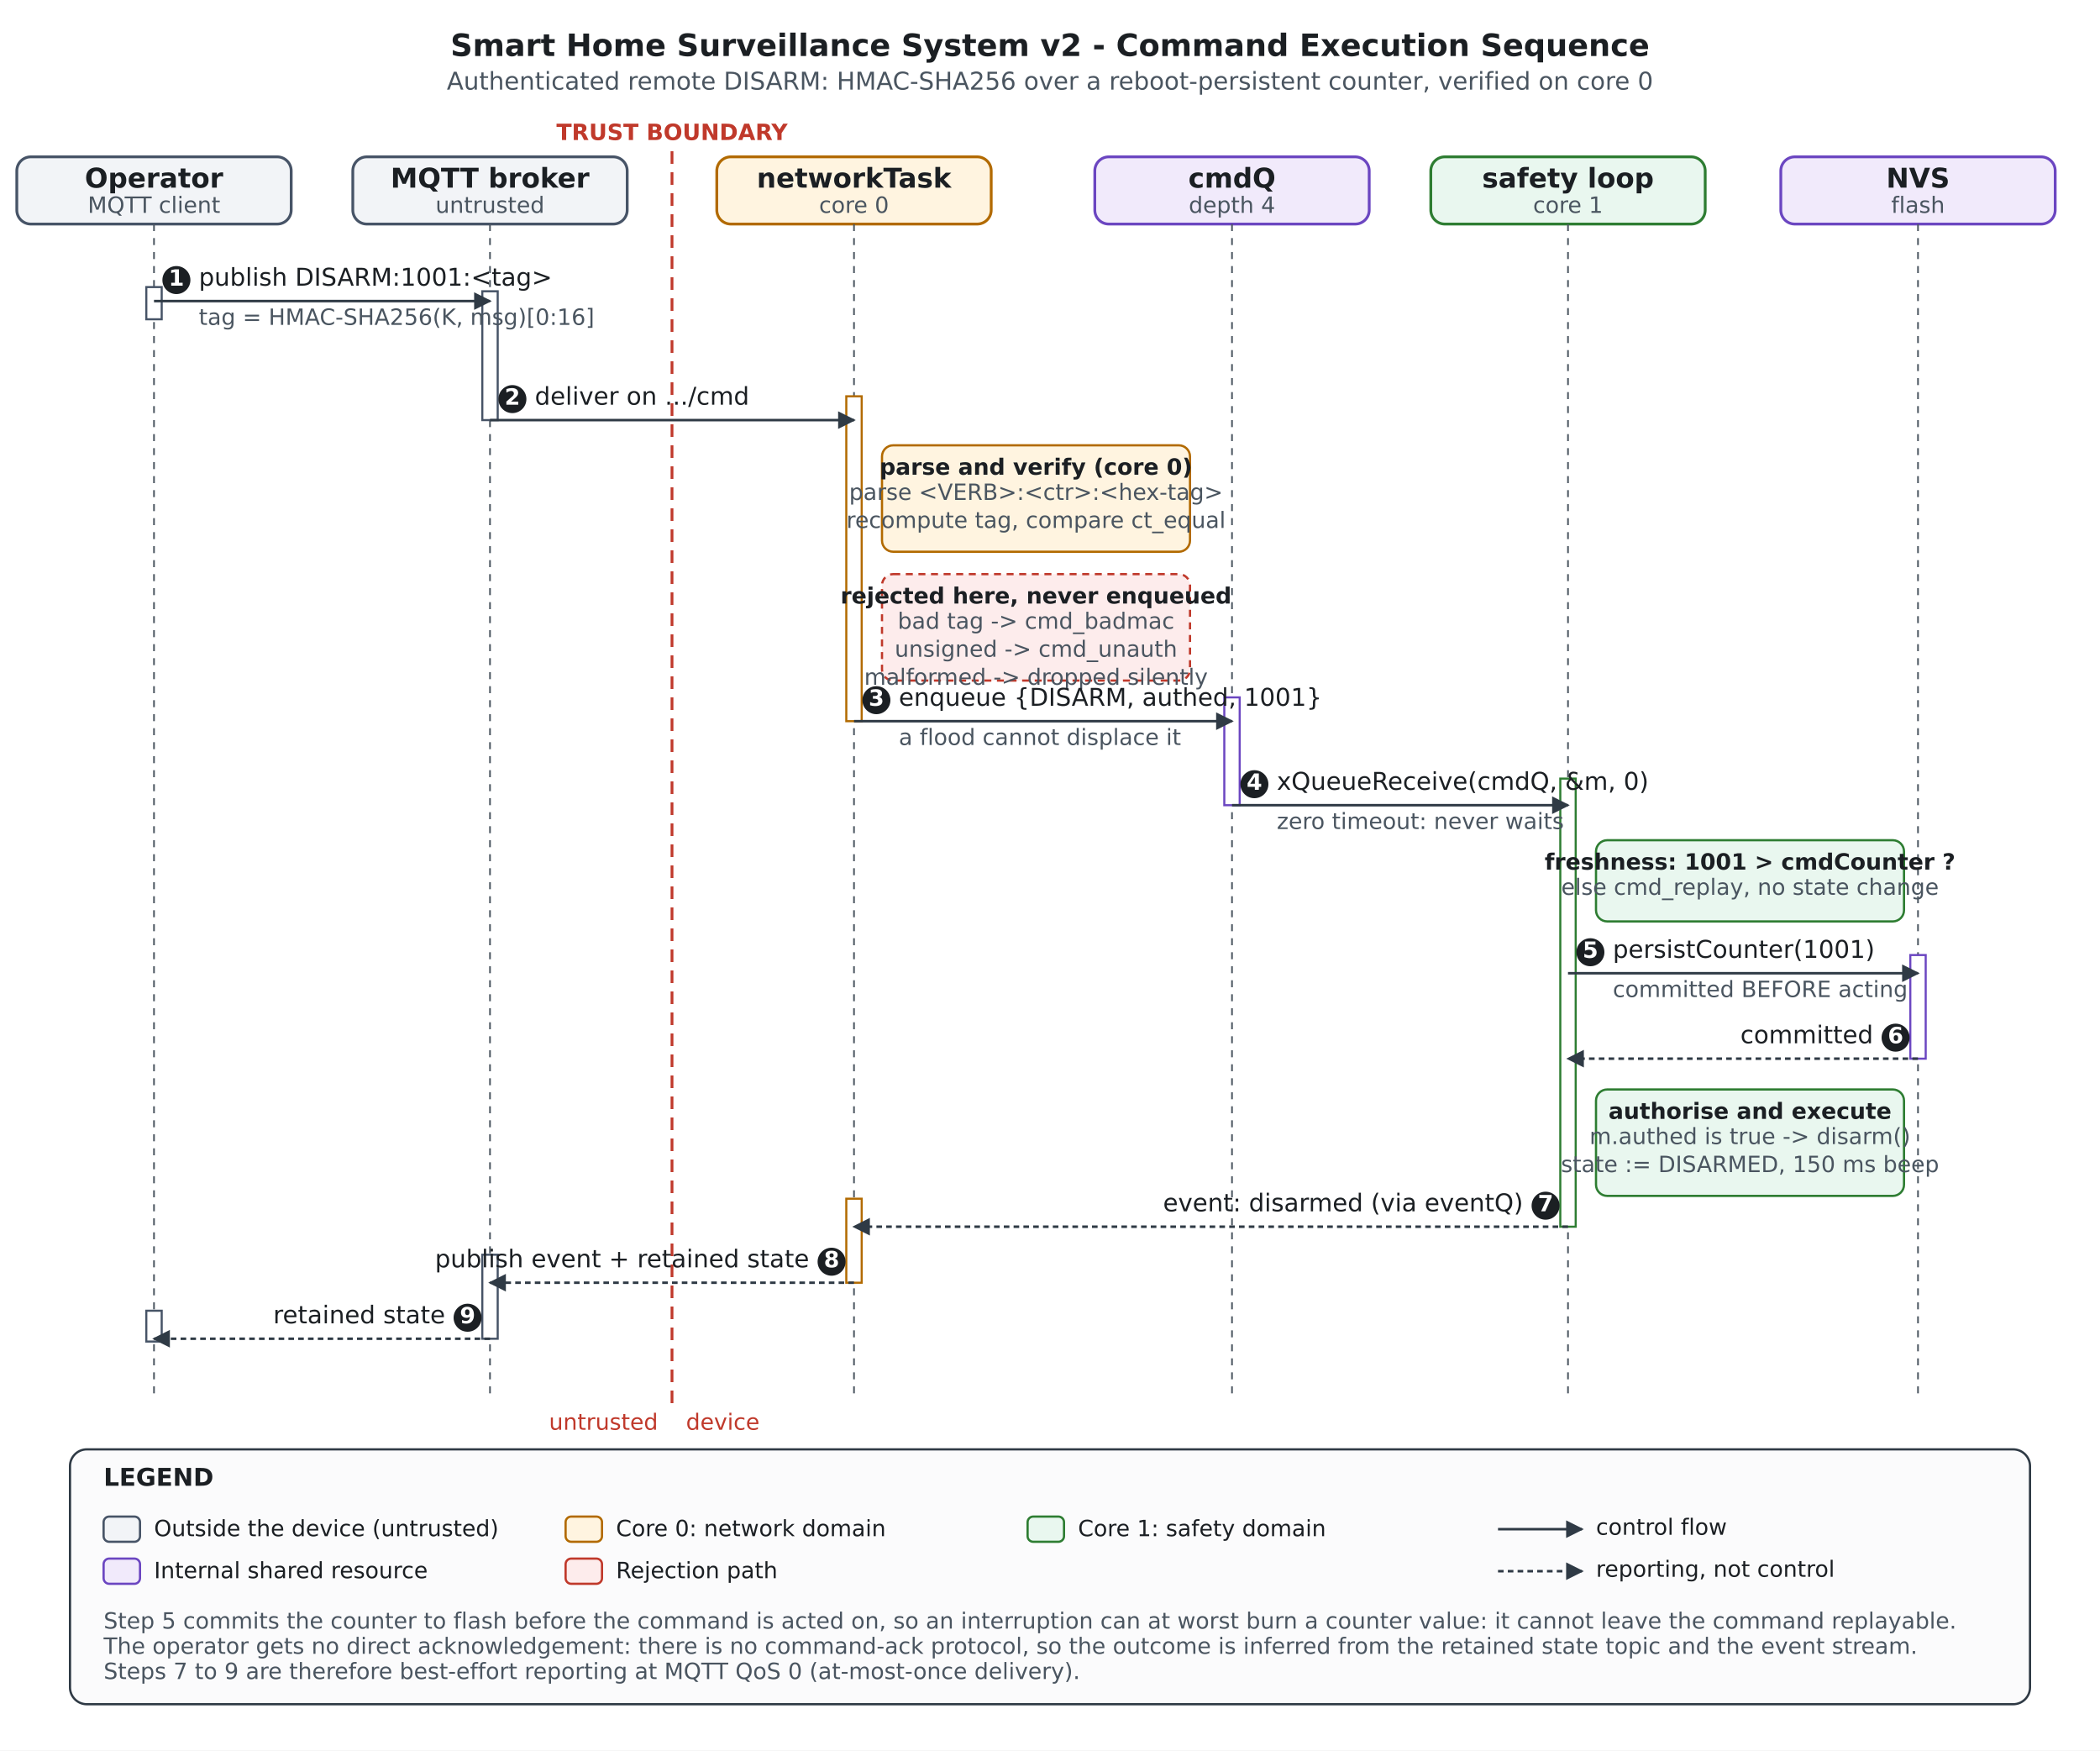
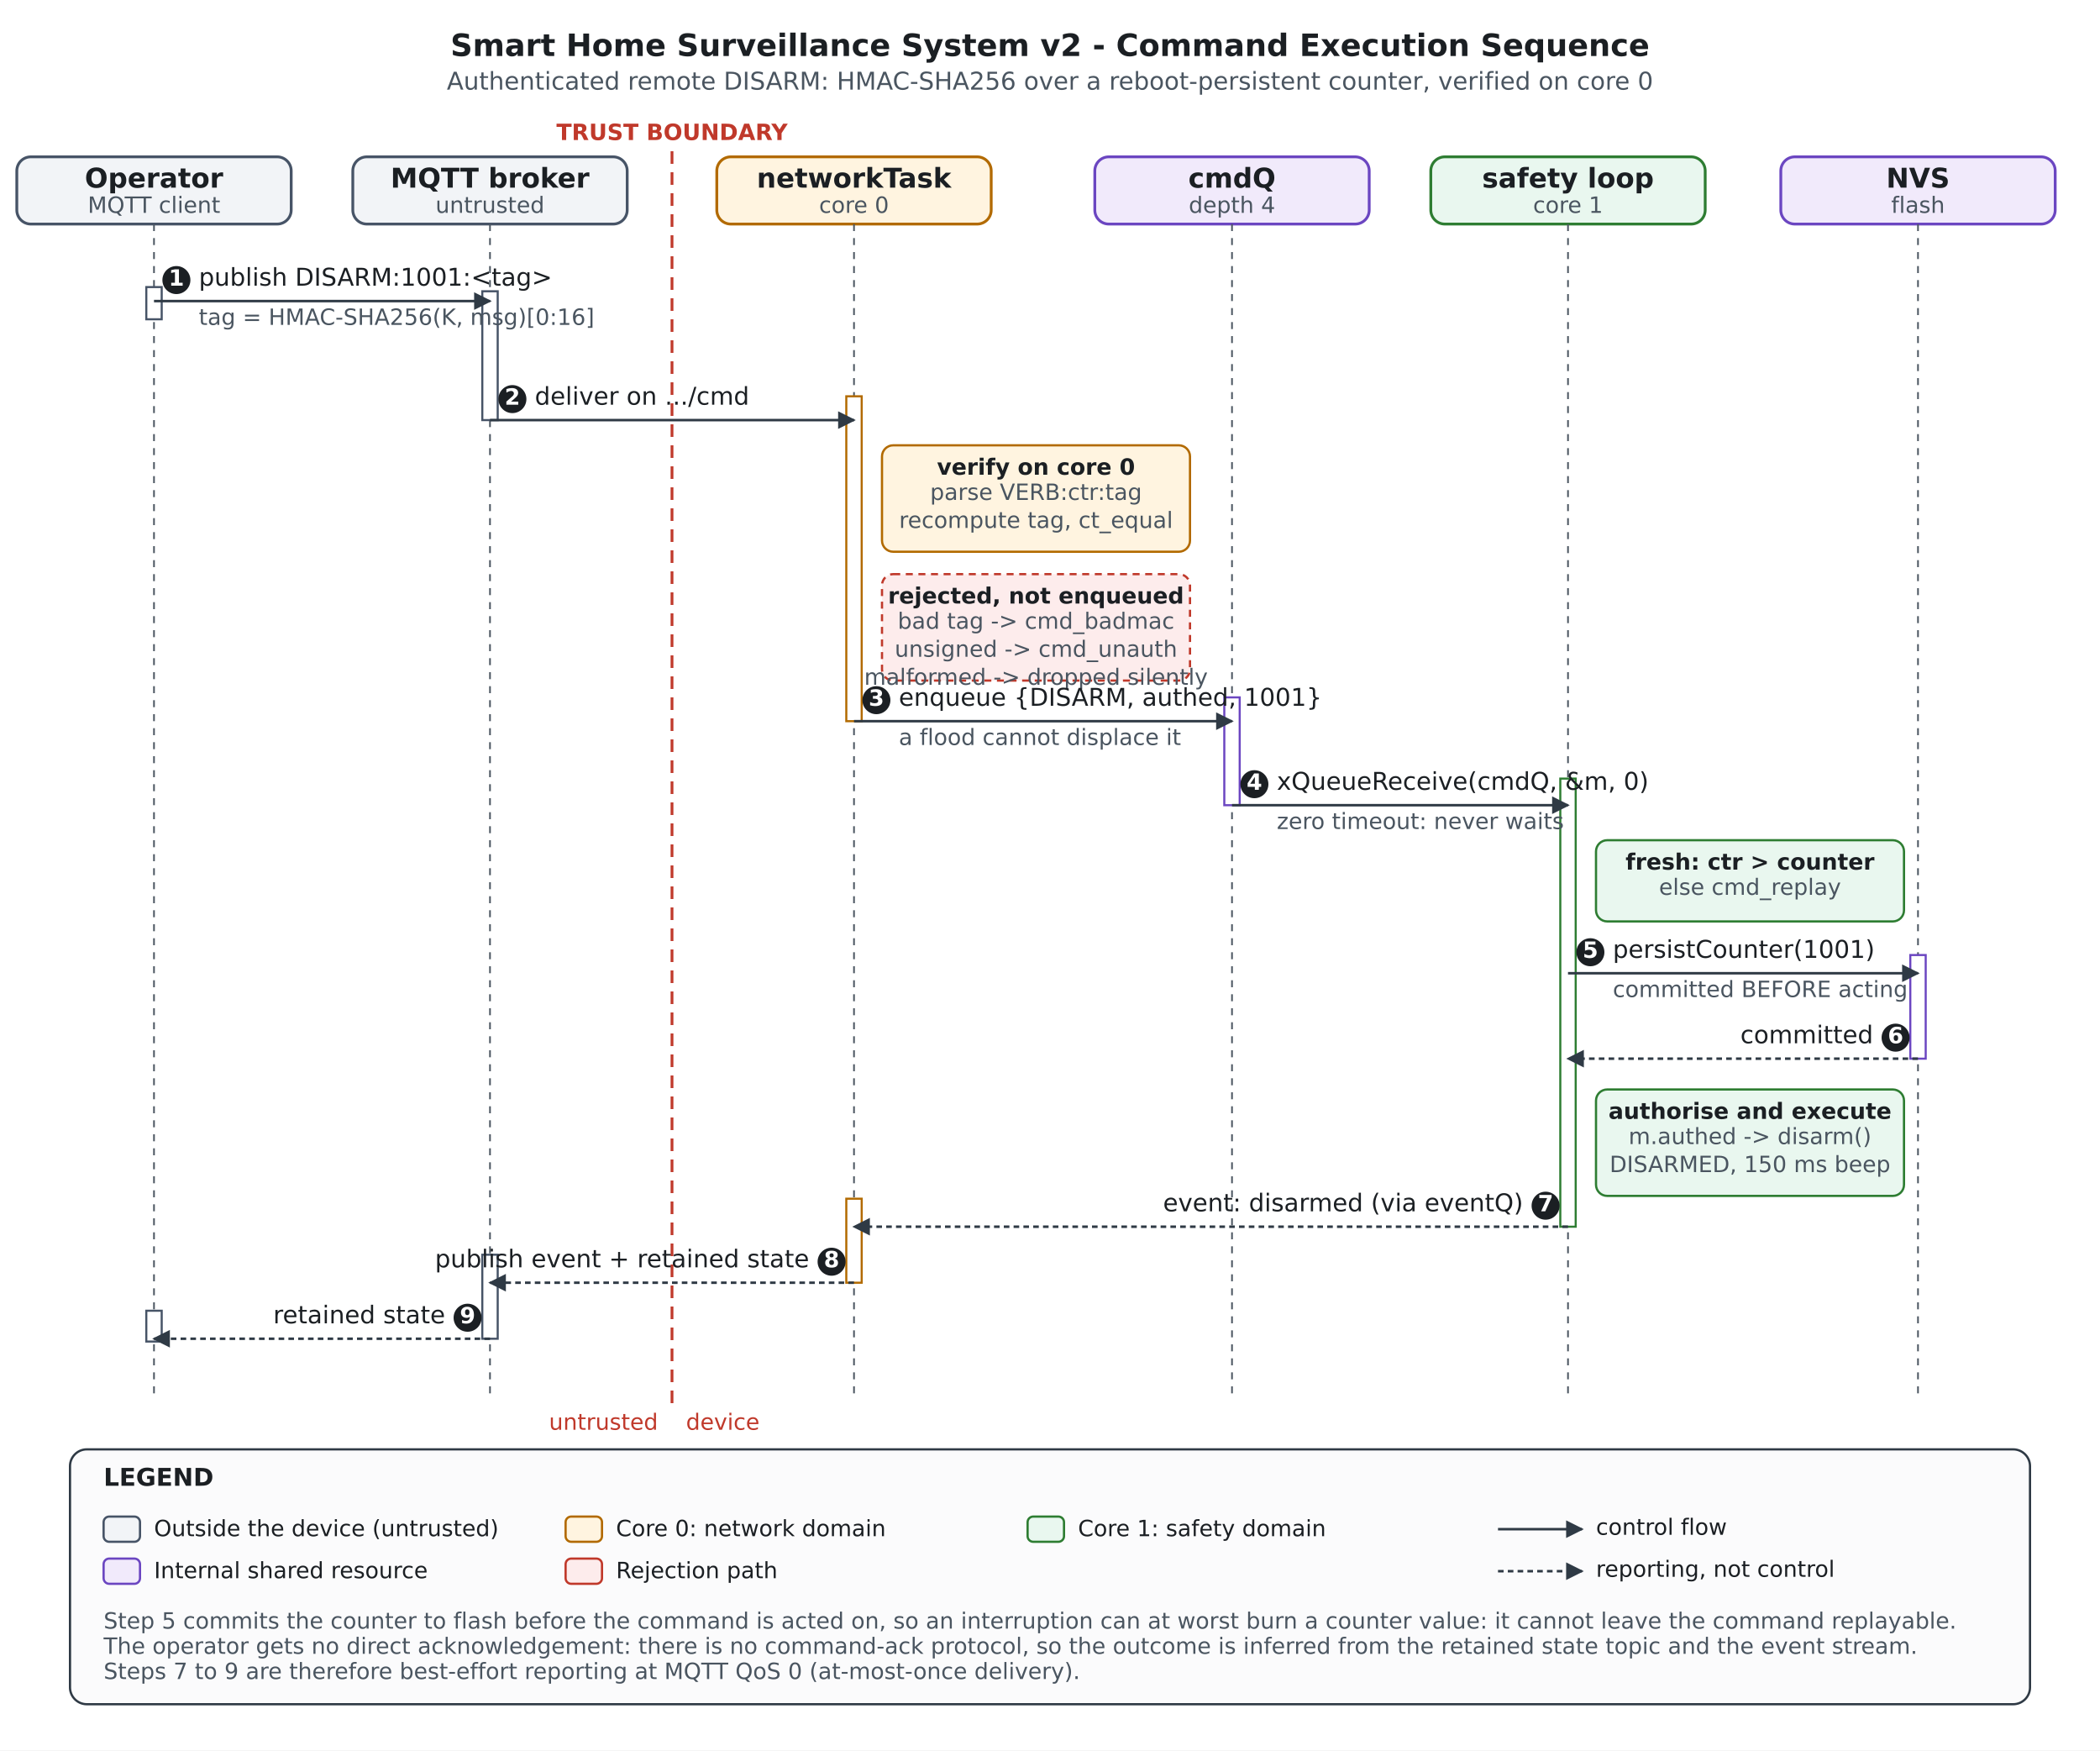
<svg xmlns="http://www.w3.org/2000/svg" width="1500" height="1250" viewBox="0 0 1500 1250" font-family="DejaVu Sans, Arial, Helvetica, sans-serif">
  <rect width="100%" height="100%" fill="#FFFFFF" />
  <defs>
    <marker id="arr" viewBox="0 0 10 10" refX="9" refY="5" markerWidth="7" markerHeight="7" orient="auto">
      <path d="M0 0 L10 5 L0 10 z" fill="#2F3A45" />
    </marker>
  </defs>
  <text x="750.0" y="40" font-size="22" font-family="DejaVu Sans, Arial, Helvetica, sans-serif" text-anchor="middle" fill="#1B1F23" font-weight="bold">Smart Home Surveillance System v2 - Command Execution Sequence</text>
  <text x="750.0" y="64" font-size="17.5" font-family="DejaVu Sans, Arial, Helvetica, sans-serif" text-anchor="middle" fill="#4A5560">Authenticated remote DISARM: HMAC-SHA256 over a reboot-persistent counter, verified on core 0</text>
  <path d="M480 108 L480 1005" stroke="#C0392B" stroke-width="2" fill="none" stroke-dasharray="9 6" />
  <text x="480" y="100" font-size="16" font-family="DejaVu Sans, Arial, Helvetica, sans-serif" text-anchor="middle" fill="#C0392B" font-weight="bold">TRUST BOUNDARY</text>
  <text x="470" y="1021" font-size="16" font-family="DejaVu Sans, Arial, Helvetica, sans-serif" text-anchor="end" fill="#C0392B">untrusted</text>
  <text x="490" y="1021" font-size="16" font-family="DejaVu Sans, Arial, Helvetica, sans-serif" text-anchor="start" fill="#C0392B">device</text>
  <rect x="12" y="112" width="196" height="48" rx="10" fill="#F2F4F7" stroke="#475467" stroke-width="2" />
  <text x="110" y="134" font-size="19.5" font-family="DejaVu Sans, Arial, Helvetica, sans-serif" text-anchor="middle" fill="#1B1F23" font-weight="bold">Operator</text>
  <text x="110" y="152" font-size="16" font-family="DejaVu Sans, Arial, Helvetica, sans-serif" text-anchor="middle" fill="#4A5560">MQTT client</text>
  <path d="M110 160 L110 995" stroke="#4A5560" stroke-width="1.2" fill="none" stroke-dasharray="5 5" />
  <rect x="252" y="112" width="196" height="48" rx="10" fill="#F2F4F7" stroke="#475467" stroke-width="2" />
  <text x="350" y="134" font-size="19.5" font-family="DejaVu Sans, Arial, Helvetica, sans-serif" text-anchor="middle" fill="#1B1F23" font-weight="bold">MQTT broker</text>
  <text x="350" y="152" font-size="16" font-family="DejaVu Sans, Arial, Helvetica, sans-serif" text-anchor="middle" fill="#4A5560">untrusted</text>
  <path d="M350 160 L350 995" stroke="#4A5560" stroke-width="1.2" fill="none" stroke-dasharray="5 5" />
  <rect x="512" y="112" width="196" height="48" rx="10" fill="#FFF4E0" stroke="#B26A00" stroke-width="2" />
  <text x="610" y="134" font-size="19.5" font-family="DejaVu Sans, Arial, Helvetica, sans-serif" text-anchor="middle" fill="#1B1F23" font-weight="bold">networkTask</text>
  <text x="610" y="152" font-size="16" font-family="DejaVu Sans, Arial, Helvetica, sans-serif" text-anchor="middle" fill="#4A5560">core 0</text>
  <path d="M610 160 L610 995" stroke="#4A5560" stroke-width="1.2" fill="none" stroke-dasharray="5 5" />
  <rect x="782" y="112" width="196" height="48" rx="10" fill="#F1EAFB" stroke="#6B46C1" stroke-width="2" />
  <text x="880" y="134" font-size="19.5" font-family="DejaVu Sans, Arial, Helvetica, sans-serif" text-anchor="middle" fill="#1B1F23" font-weight="bold">cmdQ</text>
  <text x="880" y="152" font-size="16" font-family="DejaVu Sans, Arial, Helvetica, sans-serif" text-anchor="middle" fill="#4A5560">depth 4</text>
  <path d="M880 160 L880 995" stroke="#4A5560" stroke-width="1.2" fill="none" stroke-dasharray="5 5" />
  <rect x="1022" y="112" width="196" height="48" rx="10" fill="#E9F7EF" stroke="#2E7D32" stroke-width="2" />
  <text x="1120" y="134" font-size="19.5" font-family="DejaVu Sans, Arial, Helvetica, sans-serif" text-anchor="middle" fill="#1B1F23" font-weight="bold">safety loop</text>
  <text x="1120" y="152" font-size="16" font-family="DejaVu Sans, Arial, Helvetica, sans-serif" text-anchor="middle" fill="#4A5560">core 1</text>
  <path d="M1120 160 L1120 995" stroke="#4A5560" stroke-width="1.2" fill="none" stroke-dasharray="5 5" />
  <rect x="1272" y="112" width="196" height="48" rx="10" fill="#F1EAFB" stroke="#6B46C1" stroke-width="2" />
  <text x="1370" y="134" font-size="19.5" font-family="DejaVu Sans, Arial, Helvetica, sans-serif" text-anchor="middle" fill="#1B1F23" font-weight="bold">NVS</text>
  <text x="1370" y="152" font-size="16" font-family="DejaVu Sans, Arial, Helvetica, sans-serif" text-anchor="middle" fill="#4A5560">flash</text>
  <path d="M1370 160 L1370 995" stroke="#4A5560" stroke-width="1.2" fill="none" stroke-dasharray="5 5" />
  <rect x="104.5" y="205" width="11" height="23" fill="#FFFFFF" stroke="#475467" stroke-width="1.5" />
  <rect x="344.5" y="208" width="11" height="92" fill="#FFFFFF" stroke="#475467" stroke-width="1.5" />
  <rect x="604.5" y="283" width="11" height="232" fill="#FFFFFF" stroke="#B26A00" stroke-width="1.5" />
  <rect x="874.5" y="498" width="11" height="77" fill="#FFFFFF" stroke="#6B46C1" stroke-width="1.5" />
  <rect x="1114.5" y="556" width="11" height="320" fill="#FFFFFF" stroke="#2E7D32" stroke-width="1.5" />
  <rect x="1364.5" y="682" width="11" height="74" fill="#FFFFFF" stroke="#6B46C1" stroke-width="1.5" />
  <rect x="604.5" y="856" width="11" height="60" fill="#FFFFFF" stroke="#B26A00" stroke-width="1.5" />
  <rect x="344.5" y="896" width="11" height="60" fill="#FFFFFF" stroke="#475467" stroke-width="1.5" />
  <rect x="104.5" y="936" width="11" height="22" fill="#FFFFFF" stroke="#475467" stroke-width="1.5" />
  <path d="M110 215 L350 215" fill="none" stroke="#2F3A45" stroke-width="1.8" marker-end="url(#arr)" />
  <circle cx="126" cy="200" r="10" fill="#1B1F23" />
  <text x="126" y="204" font-size="16" font-family="DejaVu Sans, Arial, Helvetica, sans-serif" text-anchor="middle" fill="#FFFFFF" font-weight="bold">1</text>
  <text x="142" y="204" font-size="17.5" font-family="DejaVu Sans, Arial, Helvetica, sans-serif" text-anchor="start" fill="#1B1F23">publish  DISARM:1001:&lt;tag&gt;</text>
  <text x="142" y="232" font-size="16" font-family="DejaVu Sans, Arial, Helvetica, sans-serif" text-anchor="start" fill="#4A5560">tag = HMAC-SHA256(K, msg)[0:16]</text>
  <path d="M350 300 L610 300" fill="none" stroke="#2F3A45" stroke-width="1.8" marker-end="url(#arr)" />
  <circle cx="366" cy="285" r="10" fill="#1B1F23" />
  <text x="366" y="289" font-size="16" font-family="DejaVu Sans, Arial, Helvetica, sans-serif" text-anchor="middle" fill="#FFFFFF" font-weight="bold">2</text>
  <text x="382" y="289" font-size="17.5" font-family="DejaVu Sans, Arial, Helvetica, sans-serif" text-anchor="start" fill="#1B1F23">deliver on  .../cmd</text>
  <rect x="630" y="318" width="220" height="76" rx="8" fill="#FFF4E0" stroke="#B26A00" stroke-width="1.6" />
-   <text x="740.0" y="339" font-size="16" font-family="DejaVu Sans, Arial, Helvetica, sans-serif" text-anchor="middle" fill="#1B1F23" font-weight="bold">parse and verify   (core 0)</text>
-   <text x="740.0" y="357" font-size="16" font-family="DejaVu Sans, Arial, Helvetica, sans-serif" text-anchor="middle" fill="#4A5560">parse &lt;VERB&gt;:&lt;ctr&gt;:&lt;hex-tag&gt;</text>
-   <text x="740.0" y="377" font-size="16" font-family="DejaVu Sans, Arial, Helvetica, sans-serif" text-anchor="middle" fill="#4A5560">recompute tag, compare ct_equal</text>
+   <text x="740.0" y="339" font-size="16" font-family="DejaVu Sans, Arial, Helvetica, sans-serif" text-anchor="middle" fill="#1B1F23" font-weight="bold">verify on core 0</text>
+   <text x="740.0" y="357" font-size="16" font-family="DejaVu Sans, Arial, Helvetica, sans-serif" text-anchor="middle" fill="#4A5560">parse VERB:ctr:tag</text>
+   <text x="740.0" y="377" font-size="16" font-family="DejaVu Sans, Arial, Helvetica, sans-serif" text-anchor="middle" fill="#4A5560">recompute tag, ct_equal</text>
  <rect x="630" y="410" width="220" height="76" rx="8" fill="#FDECEC" stroke="#C0392B" stroke-width="1.6" stroke-dasharray="5 4" />
-   <text x="740.0" y="431" font-size="16" font-family="DejaVu Sans, Arial, Helvetica, sans-serif" text-anchor="middle" fill="#1B1F23" font-weight="bold">rejected here, never enqueued</text>
+   <text x="740.0" y="431" font-size="16" font-family="DejaVu Sans, Arial, Helvetica, sans-serif" text-anchor="middle" fill="#1B1F23" font-weight="bold">rejected, not enqueued</text>
  <text x="740.0" y="449" font-size="16" font-family="DejaVu Sans, Arial, Helvetica, sans-serif" text-anchor="middle" fill="#4A5560">bad tag -&gt; cmd_badmac</text>
  <text x="740.0" y="469" font-size="16" font-family="DejaVu Sans, Arial, Helvetica, sans-serif" text-anchor="middle" fill="#4A5560">unsigned -&gt; cmd_unauth</text>
  <text x="740.0" y="489" font-size="16" font-family="DejaVu Sans, Arial, Helvetica, sans-serif" text-anchor="middle" fill="#4A5560">malformed -&gt; dropped silently</text>
  <path d="M610 515 L880 515" fill="none" stroke="#2F3A45" stroke-width="1.8" marker-end="url(#arr)" />
  <circle cx="626" cy="500" r="10" fill="#1B1F23" />
  <text x="626" y="504" font-size="16" font-family="DejaVu Sans, Arial, Helvetica, sans-serif" text-anchor="middle" fill="#FFFFFF" font-weight="bold">3</text>
  <text x="642" y="504" font-size="17.5" font-family="DejaVu Sans, Arial, Helvetica, sans-serif" text-anchor="start" fill="#1B1F23">enqueue  {DISARM, authed, 1001}</text>
  <text x="642" y="532" font-size="16" font-family="DejaVu Sans, Arial, Helvetica, sans-serif" text-anchor="start" fill="#4A5560">a flood cannot displace it</text>
  <path d="M880 575 L1120 575" fill="none" stroke="#2F3A45" stroke-width="1.8" marker-end="url(#arr)" />
  <circle cx="896" cy="560" r="10" fill="#1B1F23" />
  <text x="896" y="564" font-size="16" font-family="DejaVu Sans, Arial, Helvetica, sans-serif" text-anchor="middle" fill="#FFFFFF" font-weight="bold">4</text>
  <text x="912" y="564" font-size="17.5" font-family="DejaVu Sans, Arial, Helvetica, sans-serif" text-anchor="start" fill="#1B1F23">xQueueReceive(cmdQ, &amp;m, 0)</text>
  <text x="912" y="592" font-size="16" font-family="DejaVu Sans, Arial, Helvetica, sans-serif" text-anchor="start" fill="#4A5560">zero timeout: never waits</text>
  <rect x="1140" y="600" width="220" height="58" rx="8" fill="#E9F7EF" stroke="#2E7D32" stroke-width="1.6" />
-   <text x="1250.0" y="621" font-size="16" font-family="DejaVu Sans, Arial, Helvetica, sans-serif" text-anchor="middle" fill="#1B1F23" font-weight="bold">freshness:  1001 &gt; cmdCounter ?</text>
-   <text x="1250.0" y="639" font-size="16" font-family="DejaVu Sans, Arial, Helvetica, sans-serif" text-anchor="middle" fill="#4A5560">else cmd_replay, no state change</text>
+   <text x="1250.0" y="621" font-size="16" font-family="DejaVu Sans, Arial, Helvetica, sans-serif" text-anchor="middle" fill="#1B1F23" font-weight="bold">fresh: ctr &gt; counter</text>
+   <text x="1250.0" y="639" font-size="16" font-family="DejaVu Sans, Arial, Helvetica, sans-serif" text-anchor="middle" fill="#4A5560">else cmd_replay</text>
  <path d="M1120 695 L1370 695" fill="none" stroke="#2F3A45" stroke-width="1.8" marker-end="url(#arr)" />
  <circle cx="1136" cy="680" r="10" fill="#1B1F23" />
  <text x="1136" y="684" font-size="16" font-family="DejaVu Sans, Arial, Helvetica, sans-serif" text-anchor="middle" fill="#FFFFFF" font-weight="bold">5</text>
  <text x="1152" y="684" font-size="17.5" font-family="DejaVu Sans, Arial, Helvetica, sans-serif" text-anchor="start" fill="#1B1F23">persistCounter(1001)</text>
  <text x="1152" y="712" font-size="16" font-family="DejaVu Sans, Arial, Helvetica, sans-serif" text-anchor="start" fill="#4A5560">committed BEFORE acting</text>
  <path d="M1370 756 L1120 756" fill="none" stroke="#2F3A45" stroke-width="1.8" stroke-dasharray="4 3" marker-end="url(#arr)" />
  <circle cx="1354" cy="741" r="10" fill="#1B1F23" />
  <text x="1354" y="745" font-size="16" font-family="DejaVu Sans, Arial, Helvetica, sans-serif" text-anchor="middle" fill="#FFFFFF" font-weight="bold">6</text>
  <text x="1338" y="745" font-size="17.5" font-family="DejaVu Sans, Arial, Helvetica, sans-serif" text-anchor="end" fill="#1B1F23">committed</text>
  <rect x="1140" y="778" width="220" height="76" rx="8" fill="#E9F7EF" stroke="#2E7D32" stroke-width="1.6" />
  <text x="1250.0" y="799" font-size="16" font-family="DejaVu Sans, Arial, Helvetica, sans-serif" text-anchor="middle" fill="#1B1F23" font-weight="bold">authorise and execute</text>
-   <text x="1250.0" y="817" font-size="16" font-family="DejaVu Sans, Arial, Helvetica, sans-serif" text-anchor="middle" fill="#4A5560">m.authed is true -&gt; disarm()</text>
-   <text x="1250.0" y="837" font-size="16" font-family="DejaVu Sans, Arial, Helvetica, sans-serif" text-anchor="middle" fill="#4A5560">state := DISARMED, 150 ms beep</text>
+   <text x="1250.0" y="817" font-size="16" font-family="DejaVu Sans, Arial, Helvetica, sans-serif" text-anchor="middle" fill="#4A5560">m.authed -&gt; disarm()</text>
+   <text x="1250.0" y="837" font-size="16" font-family="DejaVu Sans, Arial, Helvetica, sans-serif" text-anchor="middle" fill="#4A5560">DISARMED, 150 ms beep</text>
  <path d="M1120 876 L610 876" fill="none" stroke="#2F3A45" stroke-width="1.8" stroke-dasharray="4 3" marker-end="url(#arr)" />
  <circle cx="1104" cy="861" r="10" fill="#1B1F23" />
  <text x="1104" y="865" font-size="16" font-family="DejaVu Sans, Arial, Helvetica, sans-serif" text-anchor="middle" fill="#FFFFFF" font-weight="bold">7</text>
  <text x="1088" y="865" font-size="17.5" font-family="DejaVu Sans, Arial, Helvetica, sans-serif" text-anchor="end" fill="#1B1F23">event: disarmed  (via eventQ)</text>
  <path d="M610 916 L350 916" fill="none" stroke="#2F3A45" stroke-width="1.8" stroke-dasharray="4 3" marker-end="url(#arr)" />
  <circle cx="594" cy="901" r="10" fill="#1B1F23" />
  <text x="594" y="905" font-size="16" font-family="DejaVu Sans, Arial, Helvetica, sans-serif" text-anchor="middle" fill="#FFFFFF" font-weight="bold">8</text>
  <text x="578" y="905" font-size="17.5" font-family="DejaVu Sans, Arial, Helvetica, sans-serif" text-anchor="end" fill="#1B1F23">publish event + retained state</text>
  <path d="M350 956 L110 956" fill="none" stroke="#2F3A45" stroke-width="1.8" stroke-dasharray="4 3" marker-end="url(#arr)" />
  <circle cx="334" cy="941" r="10" fill="#1B1F23" />
  <text x="334" y="945" font-size="16" font-family="DejaVu Sans, Arial, Helvetica, sans-serif" text-anchor="middle" fill="#FFFFFF" font-weight="bold">9</text>
  <text x="318" y="945" font-size="17.5" font-family="DejaVu Sans, Arial, Helvetica, sans-serif" text-anchor="end" fill="#1B1F23">retained state</text>
  <rect x="50" y="1035" width="1400" height="182" rx="12" fill="#FBFBFC" stroke="#2F3A45" stroke-width="1.6" />
  <text x="74" y="1061" font-size="17.5" font-family="DejaVu Sans, Arial, Helvetica, sans-serif" text-anchor="start" fill="#1B1F23" font-weight="bold">LEGEND</text>
  <rect x="74" y="1083" width="26" height="18" rx="4" fill="#F2F4F7" stroke="#475467" stroke-width="1.6" />
  <text x="110" y="1097" font-size="16" font-family="DejaVu Sans, Arial, Helvetica, sans-serif" text-anchor="start" fill="#1B1F23">Outside the device (untrusted)</text>
  <rect x="404" y="1083" width="26" height="18" rx="4" fill="#FFF4E0" stroke="#B26A00" stroke-width="1.6" />
  <text x="440" y="1097" font-size="16" font-family="DejaVu Sans, Arial, Helvetica, sans-serif" text-anchor="start" fill="#1B1F23">Core 0: network domain</text>
  <rect x="734" y="1083" width="26" height="18" rx="4" fill="#E9F7EF" stroke="#2E7D32" stroke-width="1.6" />
  <text x="770" y="1097" font-size="16" font-family="DejaVu Sans, Arial, Helvetica, sans-serif" text-anchor="start" fill="#1B1F23">Core 1: safety domain</text>
  <rect x="74" y="1113" width="26" height="18" rx="4" fill="#F1EAFB" stroke="#6B46C1" stroke-width="1.6" />
  <text x="110" y="1127" font-size="16" font-family="DejaVu Sans, Arial, Helvetica, sans-serif" text-anchor="start" fill="#1B1F23">Internal shared resource</text>
  <rect x="404" y="1113" width="26" height="18" rx="4" fill="#FDECEC" stroke="#C0392B" stroke-width="1.6" />
  <text x="440" y="1127" font-size="16" font-family="DejaVu Sans, Arial, Helvetica, sans-serif" text-anchor="start" fill="#1B1F23">Rejection path</text>
  <path d="M1070 1092 L1130 1092" stroke="#2F3A45" stroke-width="1.8" marker-end="url(#arr)" />
  <text x="1140" y="1096" font-size="16" font-family="DejaVu Sans, Arial, Helvetica, sans-serif" text-anchor="start" fill="#1B1F23">control flow</text>
  <path d="M1070 1122 L1130 1122" stroke="#2F3A45" stroke-width="1.8" stroke-dasharray="4 3" marker-end="url(#arr)" />
  <text x="1140" y="1126" font-size="16" font-family="DejaVu Sans, Arial, Helvetica, sans-serif" text-anchor="start" fill="#1B1F23">reporting, not control</text>
  <text x="74" y="1163" font-size="16" font-family="DejaVu Sans, Arial, Helvetica, sans-serif" text-anchor="start" fill="#4A5560">Step 5 commits the counter to flash before the command is acted on, so an interruption can at worst burn a counter value: it cannot leave the command replayable.</text>
  <text x="74" y="1181" font-size="16" font-family="DejaVu Sans, Arial, Helvetica, sans-serif" text-anchor="start" fill="#4A5560">The operator gets no direct acknowledgement: there is no command-ack protocol, so the outcome is inferred from the retained state topic and the event stream.</text>
  <text x="74" y="1199" font-size="16" font-family="DejaVu Sans, Arial, Helvetica, sans-serif" text-anchor="start" fill="#4A5560">Steps 7 to 9 are therefore best-effort reporting at MQTT QoS 0 (at-most-once delivery).</text>
</svg>
